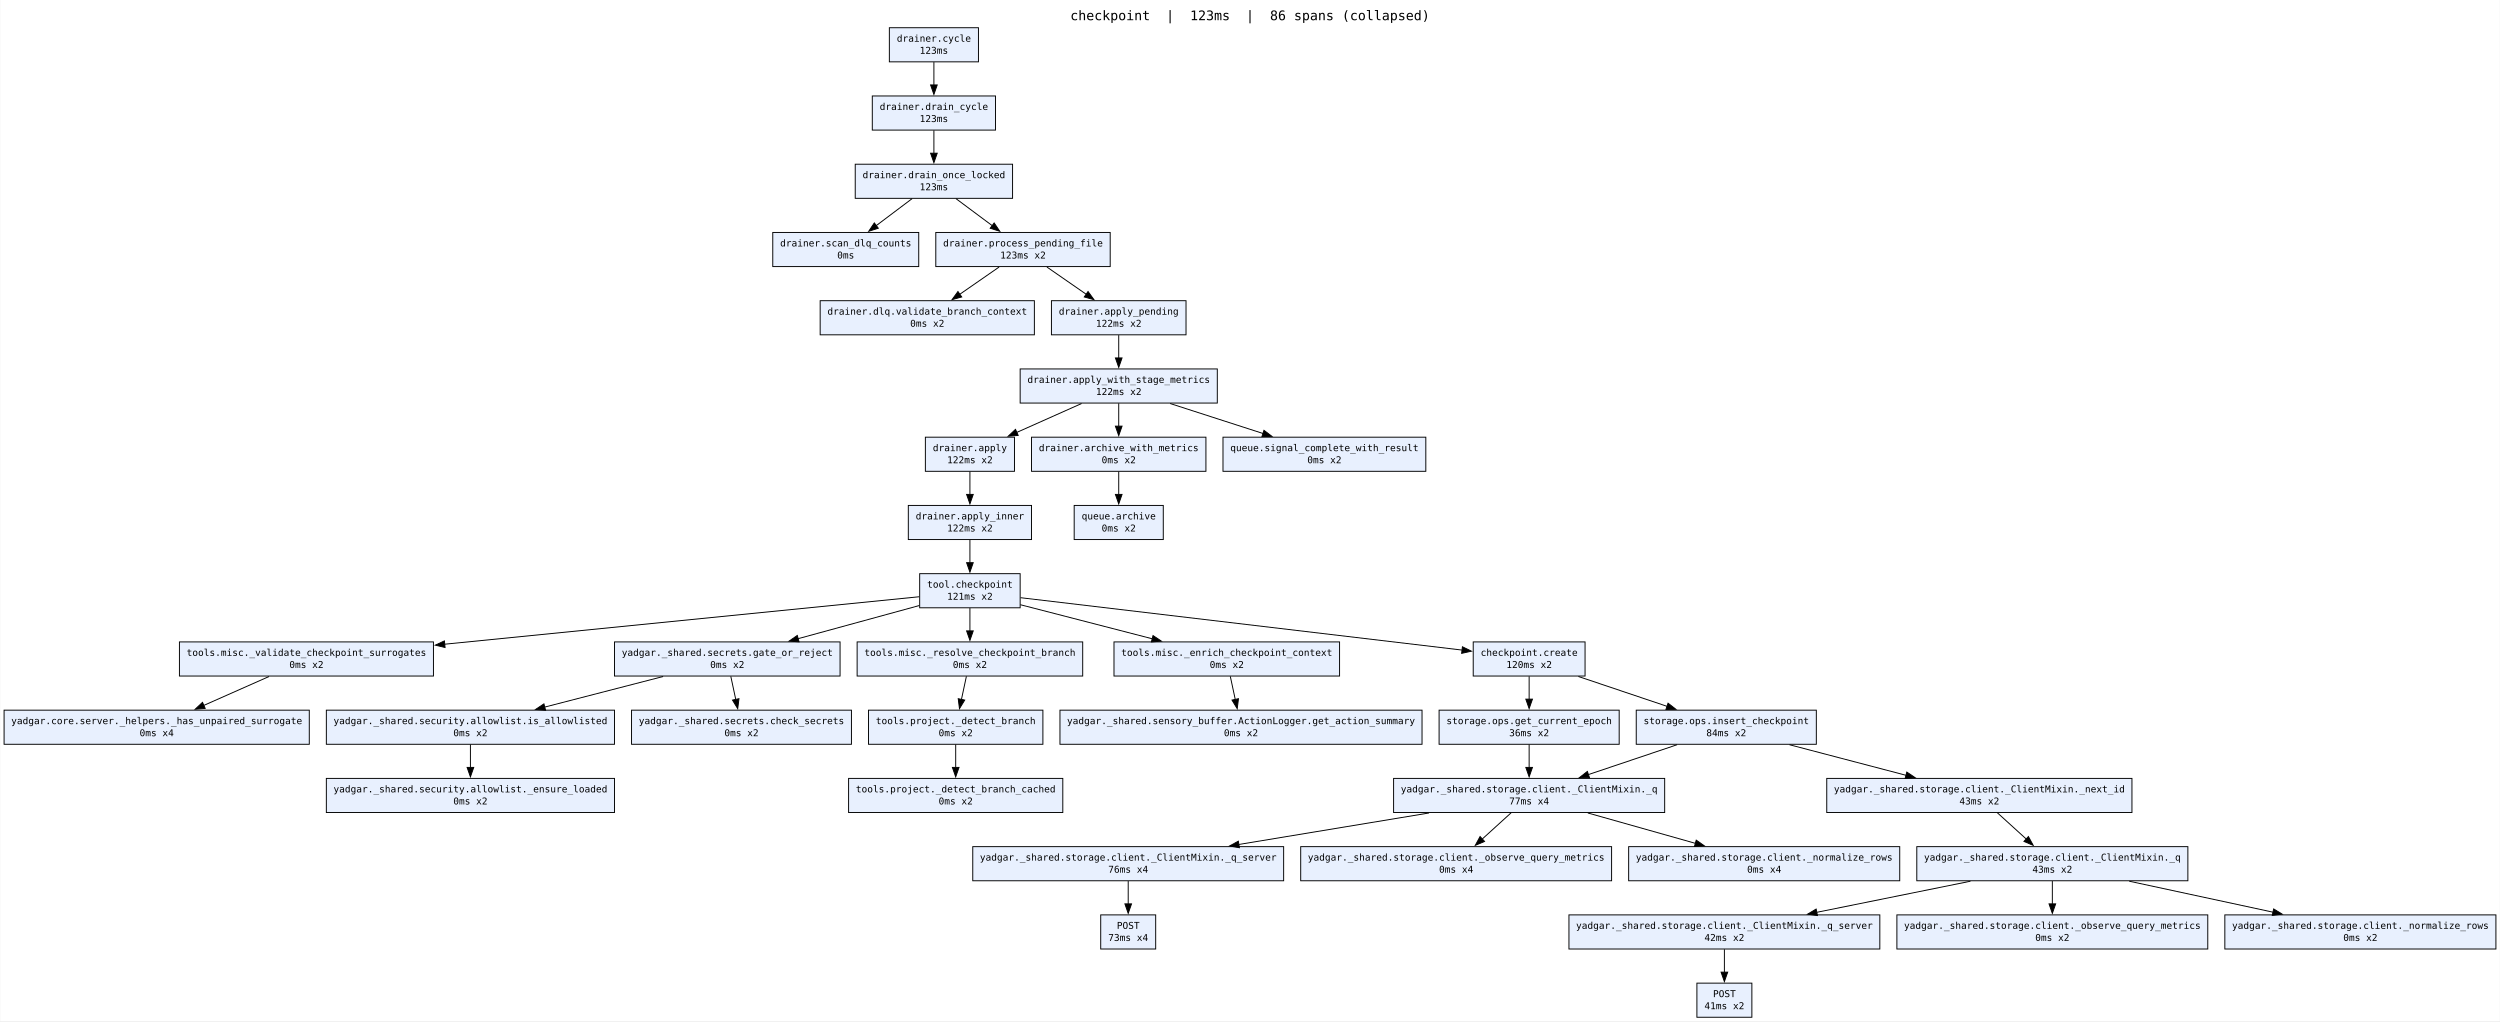
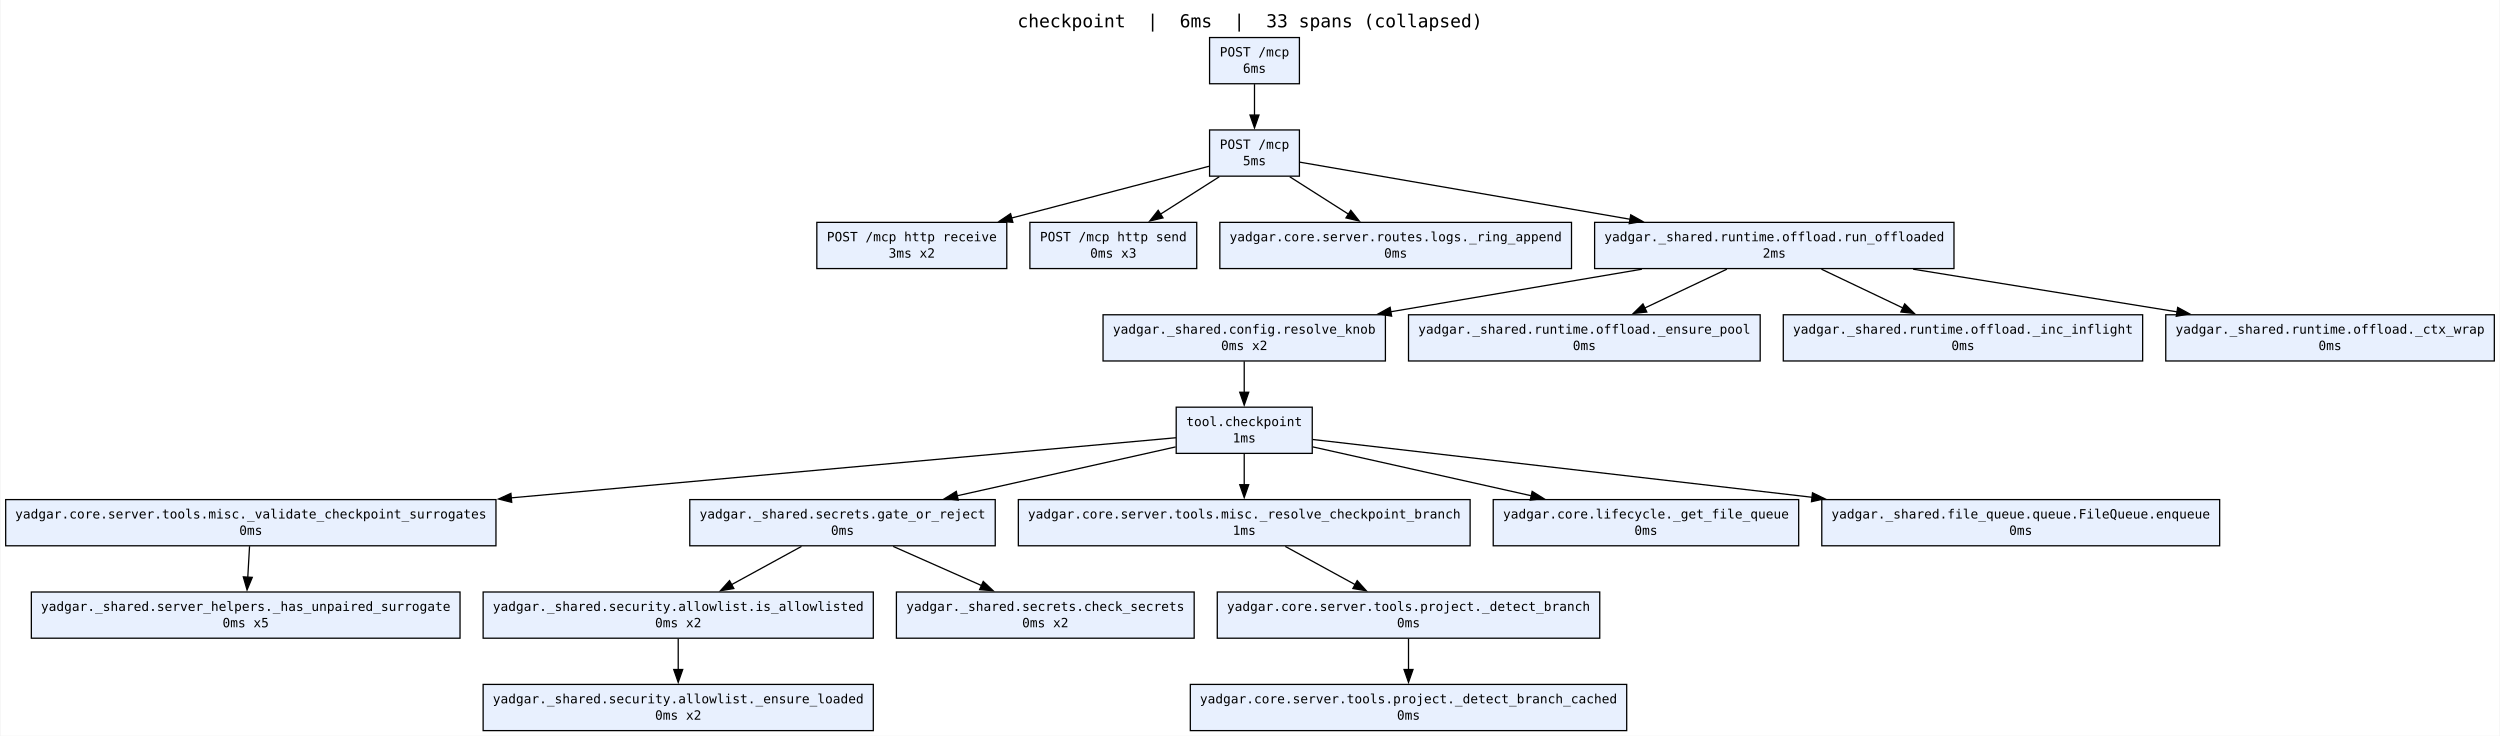
- <svg xmlns="http://www.w3.org/2000/svg" width="2637pt" height="1077pt" viewBox="0.00 0.00 2637.00 1077.25">
-   <g id="graph0" class="graph" transform="scale(1 1) rotate(0) translate(4 1073.25)">
-     <polygon fill="white" stroke="none" points="-4,4 -4,-1073.25 2633,-1073.25 2633,4 -4,4" />
-     <text text-anchor="middle" x="1314.5" y="-1051.95" font-family="monospace" font-size="14.00">checkpoint  |  123ms  |  86 spans (collapsed)</text>
+ <svg xmlns="http://www.w3.org/2000/svg" width="1947pt" height="573pt" viewBox="0.00 0.00 1947.00 573.25">
+   <g id="graph0" class="graph" transform="scale(1 1) rotate(0) translate(4 569.25)">
+     <polygon fill="white" stroke="none" points="-4,4 -4,-569.25 1943,-569.25 1943,4 -4,4" />
+     <text text-anchor="middle" x="969.5" y="-547.95" font-family="monospace" font-size="14.00">checkpoint  |  6ms  |  33 spans (collapsed)</text>
    <g id="node1" class="node">
-       <polygon fill="#e8f0fe" stroke="black" points="1028,-1044 934,-1044 934,-1008 1028,-1008 1028,-1044" />
-       <text text-anchor="middle" x="981" y="-1029.25" font-family="monospace" font-size="10.00">drainer.cycle</text>
-       <text text-anchor="middle" x="981" y="-1016.5" font-family="monospace" font-size="10.00">123ms</text>
+       <polygon fill="#e8f0fe" stroke="black" points="1008,-540 938,-540 938,-504 1008,-504 1008,-540" />
+       <text text-anchor="middle" x="973" y="-525.25" font-family="monospace" font-size="10.00">POST /mcp</text>
+       <text text-anchor="middle" x="973" y="-512.5" font-family="monospace" font-size="10.00">6ms</text>
    </g>
    <g id="node2" class="node">
-       <polygon fill="#e8f0fe" stroke="black" points="1046,-972 916,-972 916,-936 1046,-936 1046,-972" />
-       <text text-anchor="middle" x="981" y="-957.25" font-family="monospace" font-size="10.00">drainer.drain_cycle</text>
-       <text text-anchor="middle" x="981" y="-944.5" font-family="monospace" font-size="10.00">123ms</text>
+       <polygon fill="#e8f0fe" stroke="black" points="1008,-468 938,-468 938,-432 1008,-432 1008,-468" />
+       <text text-anchor="middle" x="973" y="-453.25" font-family="monospace" font-size="10.00">POST /mcp</text>
+       <text text-anchor="middle" x="973" y="-440.5" font-family="monospace" font-size="10.00">5ms</text>
+     </g>
+     <g id="edge15" class="edge">
+       <path fill="none" stroke="black" d="M973,-503.7C973,-496.41 973,-487.73 973,-479.54" />
+       <polygon fill="black" stroke="black" points="976.5,-479.62 973,-469.62 969.5,-479.62 976.5,-479.62" />
+     </g>
+     <g id="node3" class="node">
+       <polygon fill="#e8f0fe" stroke="black" points="780,-396 632,-396 632,-360 780,-360 780,-396" />
+       <text text-anchor="middle" x="706" y="-381.25" font-family="monospace" font-size="10.00">POST /mcp http receive</text>
+       <text text-anchor="middle" x="706" y="-368.5" font-family="monospace" font-size="10.00">3ms x2</text>
+     </g>
+     <g id="edge2" class="edge">
+       <path fill="none" stroke="black" d="M937.54,-439.7C898.49,-429.47 834.49,-412.69 783.67,-399.36" />
+       <polygon fill="black" stroke="black" points="784.73,-396.02 774.17,-396.87 782.95,-402.79 784.73,-396.02" />
+     </g>
+     <g id="node4" class="node">
+       <polygon fill="#e8f0fe" stroke="black" points="928,-396 798,-396 798,-360 928,-360 928,-396" />
+       <text text-anchor="middle" x="863" y="-381.25" font-family="monospace" font-size="10.00">POST /mcp http send</text>
+       <text text-anchor="middle" x="863" y="-368.5" font-family="monospace" font-size="10.00">0ms x3</text>
+     </g>
+     <g id="edge11" class="edge">
+       <path fill="none" stroke="black" d="M945.53,-431.52C931.64,-422.68 914.6,-411.84 899.62,-402.3" />
+       <polygon fill="black" stroke="black" points="901.72,-399.49 891.4,-397.07 897.96,-405.39 901.72,-399.49" />
+     </g>
+     <g id="node5" class="node">
+       <polygon fill="#e8f0fe" stroke="black" points="1220,-396 946,-396 946,-360 1220,-360 1220,-396" />
+       <text text-anchor="middle" x="1083" y="-381.25" font-family="monospace" font-size="10.00">yadgar.core.server.routes.logs._ring_append</text>
+       <text text-anchor="middle" x="1083" y="-368.5" font-family="monospace" font-size="10.00">0ms</text>
+     </g>
+     <g id="edge6" class="edge">
+       <path fill="none" stroke="black" d="M1000.47,-431.52C1014.36,-422.68 1031.4,-411.84 1046.38,-402.3" />
+       <polygon fill="black" stroke="black" points="1048.04,-405.39 1054.6,-397.07 1044.28,-399.49 1048.04,-405.39" />
+     </g>
+     <g id="node6" class="node">
+       <polygon fill="#e8f0fe" stroke="black" points="1518,-396 1238,-396 1238,-360 1518,-360 1518,-396" />
+       <text text-anchor="middle" x="1378" y="-381.25" font-family="monospace" font-size="10.00">yadgar._shared.runtime.offload.run_offloaded</text>
+       <text text-anchor="middle" x="1378" y="-368.5" font-family="monospace" font-size="10.00">2ms</text>
+     </g>
+     <g id="edge5" class="edge">
+       <path fill="none" stroke="black" d="M1008.23,-442.91C1065.02,-433.1 1179.16,-413.37 1265.69,-398.41" />
+       <polygon fill="black" stroke="black" points="1266.15,-401.88 1275.41,-396.73 1264.96,-394.99 1266.15,-401.88" />
+     </g>
+     <g id="node7" class="node">
+       <polygon fill="#e8f0fe" stroke="black" points="1075,-324 855,-324 855,-288 1075,-288 1075,-324" />
+       <text text-anchor="middle" x="965" y="-309.25" font-family="monospace" font-size="10.00">yadgar._shared.config.resolve_knob</text>
+       <text text-anchor="middle" x="965" y="-296.5" font-family="monospace" font-size="10.00">0ms x2</text>
+     </g>
+     <g id="edge21" class="edge">
+       <path fill="none" stroke="black" d="M1274.85,-359.52C1215.36,-349.43 1140.45,-336.74 1079.18,-326.35" />
+       <polygon fill="black" stroke="black" points="1079.85,-322.92 1069.4,-324.7 1078.68,-329.82 1079.85,-322.92" />
+     </g>
+     <g id="node8" class="node">
+       <polygon fill="#e8f0fe" stroke="black" points="1367,-324 1093,-324 1093,-288 1367,-288 1367,-324" />
+       <text text-anchor="middle" x="1230" y="-309.25" font-family="monospace" font-size="10.00">yadgar._shared.runtime.offload._ensure_pool</text>
+       <text text-anchor="middle" x="1230" y="-296.5" font-family="monospace" font-size="10.00">0ms</text>
    </g>
    <g id="edge18" class="edge">
-       <path fill="none" stroke="black" d="M981,-1007.7C981,-1000.41 981,-991.73 981,-983.54" />
-       <polygon fill="black" stroke="black" points="984.5,-983.62 981,-973.62 977.5,-983.62 984.5,-983.62" />
-     </g>
-     <g id="node3" class="node">
-       <polygon fill="#e8f0fe" stroke="black" points="1064,-900 898,-900 898,-864 1064,-864 1064,-900" />
-       <text text-anchor="middle" x="981" y="-885.25" font-family="monospace" font-size="10.00">drainer.drain_once_locked</text>
-       <text text-anchor="middle" x="981" y="-872.5" font-family="monospace" font-size="10.00">123ms</text>
+       <path fill="none" stroke="black" d="M1341.04,-359.52C1321.63,-350.34 1297.64,-338.99 1276.93,-329.2" />
+       <polygon fill="black" stroke="black" points="1278.65,-326.14 1268.12,-325.03 1275.66,-332.47 1278.65,-326.14" />
+     </g>
+     <g id="node9" class="node">
+       <polygon fill="#e8f0fe" stroke="black" points="1665,-324 1385,-324 1385,-288 1665,-288 1665,-324" />
+       <text text-anchor="middle" x="1525" y="-309.25" font-family="monospace" font-size="10.00">yadgar._shared.runtime.offload._inc_inflight</text>
+       <text text-anchor="middle" x="1525" y="-296.5" font-family="monospace" font-size="10.00">0ms</text>
+     </g>
+     <g id="edge10" class="edge">
+       <path fill="none" stroke="black" d="M1414.72,-359.52C1433.91,-350.38 1457.6,-339.09 1478.11,-329.33" />
+       <polygon fill="black" stroke="black" points="1479.61,-332.49 1487.13,-325.03 1476.6,-326.17 1479.61,-332.49" />
+     </g>
+     <g id="node10" class="node">
+       <polygon fill="#e8f0fe" stroke="black" points="1939,-324 1683,-324 1683,-288 1939,-288 1939,-324" />
+       <text text-anchor="middle" x="1811" y="-309.25" font-family="monospace" font-size="10.00">yadgar._shared.runtime.offload._ctx_wrap</text>
+       <text text-anchor="middle" x="1811" y="-296.5" font-family="monospace" font-size="10.00">0ms</text>
+     </g>
+     <g id="edge12" class="edge">
+       <path fill="none" stroke="black" d="M1486.15,-359.52C1548.78,-349.39 1627.71,-336.63 1692.09,-326.22" />
+       <polygon fill="black" stroke="black" points="1692.3,-329.74 1701.61,-324.68 1691.18,-322.82 1692.3,-329.74" />
+     </g>
+     <g id="node11" class="node">
+       <polygon fill="#e8f0fe" stroke="black" points="1018,-252 912,-252 912,-216 1018,-216 1018,-252" />
+       <text text-anchor="middle" x="965" y="-237.25" font-family="monospace" font-size="10.00">tool.checkpoint</text>
+       <text text-anchor="middle" x="965" y="-224.5" font-family="monospace" font-size="10.00">1ms</text>
+     </g>
+     <g id="edge4" class="edge">
+       <path fill="none" stroke="black" d="M965,-287.7C965,-280.41 965,-271.73 965,-263.54" />
+       <polygon fill="black" stroke="black" points="968.5,-263.62 965,-253.62 961.5,-263.62 968.5,-263.62" />
+     </g>
+     <g id="node12" class="node">
+       <polygon fill="#e8f0fe" stroke="black" points="382,-180 0,-180 0,-144 382,-144 382,-180" />
+       <text text-anchor="middle" x="191" y="-165.25" font-family="monospace" font-size="10.00">yadgar.core.server.tools.misc._validate_checkpoint_surrogates</text>
+       <text text-anchor="middle" x="191" y="-152.5" font-family="monospace" font-size="10.00">0ms</text>
+     </g>
+     <g id="edge14" class="edge">
+       <path fill="none" stroke="black" d="M911.8,-228.19C806.78,-218.69 567.91,-197.09 393.85,-181.35" />
+       <polygon fill="black" stroke="black" points="394.27,-177.87 383.99,-180.45 393.63,-184.84 394.27,-177.87" />
+     </g>
+     <g id="node13" class="node">
+       <polygon fill="#e8f0fe" stroke="black" points="771,-180 533,-180 533,-144 771,-144 771,-180" />
+       <text text-anchor="middle" x="652" y="-165.25" font-family="monospace" font-size="10.00">yadgar._shared.secrets.gate_or_reject</text>
+       <text text-anchor="middle" x="652" y="-152.5" font-family="monospace" font-size="10.00">0ms</text>
+     </g>
+     <g id="edge19" class="edge">
+       <path fill="none" stroke="black" d="M911.55,-221.05C864.91,-210.62 796.3,-195.27 741.33,-182.98" />
+       <polygon fill="black" stroke="black" points="742.18,-179.58 731.65,-180.81 740.65,-186.41 742.18,-179.58" />
+     </g>
+     <g id="node14" class="node">
+       <polygon fill="#e8f0fe" stroke="black" points="1141,-180 789,-180 789,-144 1141,-144 1141,-180" />
+       <text text-anchor="middle" x="965" y="-165.25" font-family="monospace" font-size="10.00">yadgar.core.server.tools.misc._resolve_checkpoint_branch</text>
+       <text text-anchor="middle" x="965" y="-152.5" font-family="monospace" font-size="10.00">1ms</text>
    </g>
    <g id="edge9" class="edge">
-       <path fill="none" stroke="black" d="M981,-935.7C981,-928.41 981,-919.73 981,-911.54" />
-       <polygon fill="black" stroke="black" points="984.5,-911.62 981,-901.62 977.5,-911.62 984.5,-911.62" />
-     </g>
-     <g id="node4" class="node">
-       <polygon fill="#e8f0fe" stroke="black" points="965,-828 811,-828 811,-792 965,-792 965,-828" />
-       <text text-anchor="middle" x="888" y="-813.25" font-family="monospace" font-size="10.00">drainer.scan_dlq_counts</text>
-       <text text-anchor="middle" x="888" y="-800.5" font-family="monospace" font-size="10.00">0ms</text>
-     </g>
-     <g id="edge28" class="edge">
-       <path fill="none" stroke="black" d="M958.01,-863.7C946.61,-855.11 932.65,-844.61 920.2,-835.24" />
-       <polygon fill="black" stroke="black" points="922.35,-832.47 912.26,-829.26 918.14,-838.07 922.35,-832.47" />
-     </g>
-     <g id="node5" class="node">
-       <polygon fill="#e8f0fe" stroke="black" points="1167,-828 983,-828 983,-792 1167,-792 1167,-828" />
-       <text text-anchor="middle" x="1075" y="-813.25" font-family="monospace" font-size="10.00">drainer.process_pending_file</text>
-       <text text-anchor="middle" x="1075" y="-800.5" font-family="monospace" font-size="10.00">123ms x2</text>
+       <path fill="none" stroke="black" d="M965,-215.7C965,-208.41 965,-199.73 965,-191.54" />
+       <polygon fill="black" stroke="black" points="968.5,-191.62 965,-181.62 961.5,-191.62 968.5,-191.62" />
+     </g>
+     <g id="node15" class="node">
+       <polygon fill="#e8f0fe" stroke="black" points="1397,-180 1159,-180 1159,-144 1397,-144 1397,-180" />
+       <text text-anchor="middle" x="1278" y="-165.25" font-family="monospace" font-size="10.00">yadgar.core.lifecycle._get_file_queue</text>
+       <text text-anchor="middle" x="1278" y="-152.5" font-family="monospace" font-size="10.00">0ms</text>
+     </g>
+     <g id="edge20" class="edge">
+       <path fill="none" stroke="black" d="M1018.45,-221.05C1065.09,-210.62 1133.7,-195.27 1188.67,-182.98" />
+       <polygon fill="black" stroke="black" points="1189.35,-186.41 1198.35,-180.81 1187.82,-179.58 1189.35,-186.41" />
+     </g>
+     <g id="node16" class="node">
+       <polygon fill="#e8f0fe" stroke="black" points="1725,-180 1415,-180 1415,-144 1725,-144 1725,-180" />
+       <text text-anchor="middle" x="1570" y="-165.25" font-family="monospace" font-size="10.00">yadgar._shared.file_queue.queue.FileQueue.enqueue</text>
+       <text text-anchor="middle" x="1570" y="-152.5" font-family="monospace" font-size="10.00">0ms</text>
+     </g>
+     <g id="edge3" class="edge">
+       <path fill="none" stroke="black" d="M1018.42,-226.82C1104.71,-216.84 1278.13,-196.77 1407.6,-181.79" />
+       <polygon fill="black" stroke="black" points="1407.77,-185.29 1417.3,-180.67 1406.97,-178.34 1407.77,-185.29" />
+     </g>
+     <g id="node17" class="node">
+       <polygon fill="#e8f0fe" stroke="black" points="354,-108 20,-108 20,-72 354,-72 354,-108" />
+       <text text-anchor="middle" x="187" y="-93.25" font-family="monospace" font-size="10.00">yadgar._shared.server_helpers._has_unpaired_surrogate</text>
+       <text text-anchor="middle" x="187" y="-80.5" font-family="monospace" font-size="10.00">0ms x5</text>
    </g>
    <g id="edge17" class="edge">
-       <path fill="none" stroke="black" d="M1004.24,-863.7C1015.87,-855.03 1030.15,-844.4 1042.82,-834.96" />
-       <polygon fill="black" stroke="black" points="1044.56,-838.03 1050.49,-829.25 1040.38,-832.42 1044.56,-838.03" />
-     </g>
-     <g id="node6" class="node">
-       <polygon fill="#e8f0fe" stroke="black" points="1087,-756 861,-756 861,-720 1087,-720 1087,-756" />
-       <text text-anchor="middle" x="974" y="-741.25" font-family="monospace" font-size="10.00">drainer.dlq.validate_branch_context</text>
-       <text text-anchor="middle" x="974" y="-728.5" font-family="monospace" font-size="10.00">0ms x2</text>
-     </g>
-     <g id="edge2" class="edge">
-       <path fill="none" stroke="black" d="M1049.77,-791.52C1037.15,-782.76 1021.68,-772.04 1008.02,-762.58" />
-       <polygon fill="black" stroke="black" points="1010.36,-759.94 1000.15,-757.12 1006.37,-765.7 1010.36,-759.94" />
-     </g>
-     <g id="node7" class="node">
-       <polygon fill="#e8f0fe" stroke="black" points="1247,-756 1105,-756 1105,-720 1247,-720 1247,-756" />
-       <text text-anchor="middle" x="1176" y="-741.25" font-family="monospace" font-size="10.00">drainer.apply_pending</text>
-       <text text-anchor="middle" x="1176" y="-728.5" font-family="monospace" font-size="10.00">122ms x2</text>
+       <path fill="none" stroke="black" d="M190.01,-143.7C189.59,-136.41 189.1,-127.73 188.63,-119.54" />
+       <polygon fill="black" stroke="black" points="192.13,-119.4 188.06,-109.62 185.14,-119.8 192.13,-119.4" />
+     </g>
+     <g id="node18" class="node">
+       <polygon fill="#e8f0fe" stroke="black" points="676,-108 372,-108 372,-72 676,-72 676,-108" />
+       <text text-anchor="middle" x="524" y="-93.25" font-family="monospace" font-size="10.00">yadgar._shared.security.allowlist.is_allowlisted</text>
+       <text text-anchor="middle" x="524" y="-80.5" font-family="monospace" font-size="10.00">0ms x2</text>
+     </g>
+     <g id="edge7" class="edge">
+       <path fill="none" stroke="black" d="M620.03,-143.52C603.57,-134.51 583.29,-123.42 565.62,-113.76" />
+       <polygon fill="black" stroke="black" points="567.34,-110.71 556.89,-108.99 563.98,-116.86 567.34,-110.71" />
+     </g>
+     <g id="node19" class="node">
+       <polygon fill="#e8f0fe" stroke="black" points="926,-108 694,-108 694,-72 926,-72 926,-108" />
+       <text text-anchor="middle" x="810" y="-93.25" font-family="monospace" font-size="10.00">yadgar._shared.secrets.check_secrets</text>
+       <text text-anchor="middle" x="810" y="-80.5" font-family="monospace" font-size="10.00">0ms x2</text>
+     </g>
+     <g id="edge13" class="edge">
+       <path fill="none" stroke="black" d="M691.46,-143.52C712.37,-134.25 738.26,-122.78 760.51,-112.93" />
+       <polygon fill="black" stroke="black" points="761.66,-116.25 769.38,-108.99 758.82,-109.85 761.66,-116.25" />
+     </g>
+     <g id="node20" class="node">
+       <polygon fill="#e8f0fe" stroke="black" points="1242,-108 944,-108 944,-72 1242,-72 1242,-108" />
+       <text text-anchor="middle" x="1093" y="-93.25" font-family="monospace" font-size="10.00">yadgar.core.server.tools.project._detect_branch</text>
+       <text text-anchor="middle" x="1093" y="-80.5" font-family="monospace" font-size="10.00">0ms</text>
+     </g>
+     <g id="edge16" class="edge">
+       <path fill="none" stroke="black" d="M996.97,-143.52C1013.43,-134.51 1033.71,-123.42 1051.38,-113.76" />
+       <polygon fill="black" stroke="black" points="1053.02,-116.86 1060.11,-108.99 1049.66,-110.71 1053.02,-116.86" />
+     </g>
+     <g id="node21" class="node">
+       <polygon fill="#e8f0fe" stroke="black" points="676,-36 372,-36 372,0 676,0 676,-36" />
+       <text text-anchor="middle" x="524" y="-21.25" font-family="monospace" font-size="10.00">yadgar._shared.security.allowlist._ensure_loaded</text>
+       <text text-anchor="middle" x="524" y="-8.5" font-family="monospace" font-size="10.00">0ms x2</text>
+     </g>
+     <g id="edge8" class="edge">
+       <path fill="none" stroke="black" d="M524,-71.7C524,-64.41 524,-55.73 524,-47.54" />
+       <polygon fill="black" stroke="black" points="527.5,-47.62 524,-37.62 520.5,-47.62 527.5,-47.62" />
+     </g>
+     <g id="node22" class="node">
+       <polygon fill="#e8f0fe" stroke="black" points="1263,-36 923,-36 923,0 1263,0 1263,-36" />
+       <text text-anchor="middle" x="1093" y="-21.25" font-family="monospace" font-size="10.00">yadgar.core.server.tools.project._detect_branch_cached</text>
+       <text text-anchor="middle" x="1093" y="-8.5" font-family="monospace" font-size="10.00">0ms</text>
    </g>
    <g id="edge1" class="edge">
-       <path fill="none" stroke="black" d="M1100.23,-791.52C1112.85,-782.76 1128.32,-772.04 1141.98,-762.58" />
-       <polygon fill="black" stroke="black" points="1143.63,-765.7 1149.85,-757.12 1139.64,-759.94 1143.63,-765.7" />
-     </g>
-     <g id="node8" class="node">
-       <polygon fill="#e8f0fe" stroke="black" points="1280,-684 1072,-684 1072,-648 1280,-648 1280,-684" />
-       <text text-anchor="middle" x="1176" y="-669.25" font-family="monospace" font-size="10.00">drainer.apply_with_stage_metrics</text>
-       <text text-anchor="middle" x="1176" y="-656.5" font-family="monospace" font-size="10.00">122ms x2</text>
-     </g>
-     <g id="edge14" class="edge">
-       <path fill="none" stroke="black" d="M1176,-719.7C1176,-712.41 1176,-703.73 1176,-695.54" />
-       <polygon fill="black" stroke="black" points="1179.5,-695.62 1176,-685.62 1172.5,-695.62 1179.5,-695.62" />
-     </g>
-     <g id="node9" class="node">
-       <polygon fill="#e8f0fe" stroke="black" points="1066,-612 972,-612 972,-576 1066,-576 1066,-612" />
-       <text text-anchor="middle" x="1019" y="-597.25" font-family="monospace" font-size="10.00">drainer.apply</text>
-       <text text-anchor="middle" x="1019" y="-584.5" font-family="monospace" font-size="10.00">122ms x2</text>
-     </g>
-     <g id="edge15" class="edge">
-       <path fill="none" stroke="black" d="M1136.79,-647.52C1116.1,-638.29 1090.52,-626.89 1068.48,-617.06" />
-       <polygon fill="black" stroke="black" points="1069.93,-613.87 1059.37,-613 1067.08,-620.27 1069.93,-613.87" />
-     </g>
-     <g id="node10" class="node">
-       <polygon fill="#e8f0fe" stroke="black" points="1268,-612 1084,-612 1084,-576 1268,-576 1268,-612" />
-       <text text-anchor="middle" x="1176" y="-597.25" font-family="monospace" font-size="10.00">drainer.archive_with_metrics</text>
-       <text text-anchor="middle" x="1176" y="-584.5" font-family="monospace" font-size="10.00">0ms x2</text>
-     </g>
-     <g id="edge35" class="edge">
-       <path fill="none" stroke="black" d="M1176,-647.7C1176,-640.41 1176,-631.73 1176,-623.54" />
-       <polygon fill="black" stroke="black" points="1179.5,-623.62 1176,-613.62 1172.5,-623.62 1179.5,-623.62" />
-     </g>
-     <g id="node11" class="node">
-       <polygon fill="#e8f0fe" stroke="black" points="1500,-612 1286,-612 1286,-576 1500,-576 1500,-612" />
-       <text text-anchor="middle" x="1393" y="-597.25" font-family="monospace" font-size="10.00">queue.signal_complete_with_result</text>
-       <text text-anchor="middle" x="1393" y="-584.5" font-family="monospace" font-size="10.00">0ms x2</text>
-     </g>
-     <g id="edge38" class="edge">
-       <path fill="none" stroke="black" d="M1230.2,-647.52C1259.96,-637.92 1297.06,-625.95 1328.32,-615.86" />
-       <polygon fill="black" stroke="black" points="1329.23,-619.25 1337.68,-612.85 1327.08,-612.59 1329.23,-619.25" />
-     </g>
-     <g id="node12" class="node">
-       <polygon fill="#e8f0fe" stroke="black" points="1084,-540 954,-540 954,-504 1084,-504 1084,-540" />
-       <text text-anchor="middle" x="1019" y="-525.25" font-family="monospace" font-size="10.00">drainer.apply_inner</text>
-       <text text-anchor="middle" x="1019" y="-512.5" font-family="monospace" font-size="10.00">122ms x2</text>
-     </g>
-     <g id="edge10" class="edge">
-       <path fill="none" stroke="black" d="M1019,-575.7C1019,-568.41 1019,-559.73 1019,-551.54" />
-       <polygon fill="black" stroke="black" points="1022.5,-551.62 1019,-541.62 1015.5,-551.62 1022.5,-551.62" />
-     </g>
-     <g id="node13" class="node">
-       <polygon fill="#e8f0fe" stroke="black" points="1223,-540 1129,-540 1129,-504 1223,-504 1223,-540" />
-       <text text-anchor="middle" x="1176" y="-525.25" font-family="monospace" font-size="10.00">queue.archive</text>
-       <text text-anchor="middle" x="1176" y="-512.5" font-family="monospace" font-size="10.00">0ms x2</text>
-     </g>
-     <g id="edge26" class="edge">
-       <path fill="none" stroke="black" d="M1176,-575.7C1176,-568.41 1176,-559.73 1176,-551.54" />
-       <polygon fill="black" stroke="black" points="1179.5,-551.62 1176,-541.62 1172.5,-551.62 1179.5,-551.62" />
-     </g>
-     <g id="node14" class="node">
-       <polygon fill="#e8f0fe" stroke="black" points="1072,-468 966,-468 966,-432 1072,-432 1072,-468" />
-       <text text-anchor="middle" x="1019" y="-453.25" font-family="monospace" font-size="10.00">tool.checkpoint</text>
-       <text text-anchor="middle" x="1019" y="-440.5" font-family="monospace" font-size="10.00">121ms x2</text>
-     </g>
-     <g id="edge20" class="edge">
-       <path fill="none" stroke="black" d="M1019,-503.7C1019,-496.41 1019,-487.73 1019,-479.54" />
-       <polygon fill="black" stroke="black" points="1022.5,-479.62 1019,-469.62 1015.5,-479.62 1022.5,-479.62" />
-     </g>
-     <g id="node15" class="node">
-       <polygon fill="#e8f0fe" stroke="black" points="453,-396 185,-396 185,-360 453,-360 453,-396" />
-       <text text-anchor="middle" x="319" y="-381.25" font-family="monospace" font-size="10.00">tools.misc._validate_checkpoint_surrogates</text>
-       <text text-anchor="middle" x="319" y="-368.5" font-family="monospace" font-size="10.00">0ms x2</text>
-     </g>
-     <g id="edge3" class="edge">
-       <path fill="none" stroke="black" d="M965.52,-443.65C859.72,-433.07 620.44,-409.14 464.53,-393.55" />
-       <polygon fill="black" stroke="black" points="465.25,-390.11 454.96,-392.6 464.56,-397.07 465.25,-390.11" />
-     </g>
-     <g id="node16" class="node">
-       <polygon fill="#e8f0fe" stroke="black" points="882,-396 644,-396 644,-360 882,-360 882,-396" />
-       <text text-anchor="middle" x="763" y="-381.25" font-family="monospace" font-size="10.00">yadgar._shared.secrets.gate_or_reject</text>
-       <text text-anchor="middle" x="763" y="-368.5" font-family="monospace" font-size="10.00">0ms x2</text>
-     </g>
-     <g id="edge36" class="edge">
-       <path fill="none" stroke="black" d="M965.65,-434.41C928.6,-424.28 878.73,-410.64 837.73,-399.43" />
-       <polygon fill="black" stroke="black" points="838.72,-396.08 828.15,-396.82 836.88,-402.83 838.72,-396.08" />
-     </g>
-     <g id="node17" class="node">
-       <polygon fill="#e8f0fe" stroke="black" points="1138,-396 900,-396 900,-360 1138,-360 1138,-396" />
-       <text text-anchor="middle" x="1019" y="-381.25" font-family="monospace" font-size="10.00">tools.misc._resolve_checkpoint_branch</text>
-       <text text-anchor="middle" x="1019" y="-368.5" font-family="monospace" font-size="10.00">0ms x2</text>
-     </g>
-     <g id="edge24" class="edge">
-       <path fill="none" stroke="black" d="M1019,-431.7C1019,-424.41 1019,-415.73 1019,-407.54" />
-       <polygon fill="black" stroke="black" points="1022.5,-407.62 1019,-397.62 1015.5,-407.62 1022.5,-407.62" />
-     </g>
-     <g id="node18" class="node">
-       <polygon fill="#e8f0fe" stroke="black" points="1409,-396 1171,-396 1171,-360 1409,-360 1409,-396" />
-       <text text-anchor="middle" x="1290" y="-381.25" font-family="monospace" font-size="10.00">tools.misc._enrich_checkpoint_context</text>
-       <text text-anchor="middle" x="1290" y="-368.5" font-family="monospace" font-size="10.00">0ms x2</text>
-     </g>
-     <g id="edge33" class="edge">
-       <path fill="none" stroke="black" d="M1072.22,-435.25C1111.86,-425.01 1166.64,-410.87 1211.33,-399.32" />
-       <polygon fill="black" stroke="black" points="1212.19,-402.71 1221,-396.82 1210.44,-395.94 1212.19,-402.71" />
-     </g>
-     <g id="node19" class="node">
-       <polygon fill="#e8f0fe" stroke="black" points="1668,-396 1550,-396 1550,-360 1668,-360 1668,-396" />
-       <text text-anchor="middle" x="1609" y="-381.25" font-family="monospace" font-size="10.00">checkpoint.create</text>
-       <text text-anchor="middle" x="1609" y="-368.5" font-family="monospace" font-size="10.00">120ms x2</text>
-     </g>
-     <g id="edge29" class="edge">
-       <path fill="none" stroke="black" d="M1072.4,-442.66C1179.16,-430 1418.91,-401.55 1538.45,-387.37" />
-       <polygon fill="black" stroke="black" points="1538.61,-390.88 1548.13,-386.22 1537.79,-383.92 1538.61,-390.88" />
-     </g>
-     <g id="node20" class="node">
-       <polygon fill="#e8f0fe" stroke="black" points="322,-324 0,-324 0,-288 322,-288 322,-324" />
-       <text text-anchor="middle" x="161" y="-309.25" font-family="monospace" font-size="10.00">yadgar.core.server._helpers._has_unpaired_surrogate</text>
-       <text text-anchor="middle" x="161" y="-296.5" font-family="monospace" font-size="10.00">0ms x4</text>
-     </g>
-     <g id="edge37" class="edge">
-       <path fill="none" stroke="black" d="M279.54,-359.52C258.63,-350.25 232.74,-338.78 210.49,-328.93" />
-       <polygon fill="black" stroke="black" points="212.18,-325.85 201.62,-324.99 209.34,-332.25 212.18,-325.85" />
-     </g>
-     <g id="node21" class="node">
-       <polygon fill="#e8f0fe" stroke="black" points="644,-324 340,-324 340,-288 644,-288 644,-324" />
-       <text text-anchor="middle" x="492" y="-309.25" font-family="monospace" font-size="10.00">yadgar._shared.security.allowlist.is_allowlisted</text>
-       <text text-anchor="middle" x="492" y="-296.5" font-family="monospace" font-size="10.00">0ms x2</text>
-     </g>
-     <g id="edge11" class="edge">
-       <path fill="none" stroke="black" d="M695.31,-359.52C657.34,-349.71 609.79,-337.43 570.23,-327.21" />
-       <polygon fill="black" stroke="black" points="571.32,-323.87 560.76,-324.76 569.56,-330.65 571.32,-323.87" />
-     </g>
-     <g id="node22" class="node">
-       <polygon fill="#e8f0fe" stroke="black" points="894,-324 662,-324 662,-288 894,-288 894,-324" />
-       <text text-anchor="middle" x="778" y="-309.25" font-family="monospace" font-size="10.00">yadgar._shared.secrets.check_secrets</text>
-       <text text-anchor="middle" x="778" y="-296.5" font-family="monospace" font-size="10.00">0ms x2</text>
-     </g>
-     <g id="edge13" class="edge">
-       <path fill="none" stroke="black" d="M766.71,-359.7C768.29,-352.32 770.17,-343.52 771.95,-335.25" />
-       <polygon fill="black" stroke="black" points="775.34,-336.1 774.02,-325.58 768.5,-334.63 775.34,-336.1" />
-     </g>
-     <g id="node23" class="node">
-       <polygon fill="#e8f0fe" stroke="black" points="1096,-324 912,-324 912,-288 1096,-288 1096,-324" />
-       <text text-anchor="middle" x="1004" y="-309.25" font-family="monospace" font-size="10.00">tools.project._detect_branch</text>
-       <text text-anchor="middle" x="1004" y="-296.5" font-family="monospace" font-size="10.00">0ms x2</text>
-     </g>
-     <g id="edge6" class="edge">
-       <path fill="none" stroke="black" d="M1015.29,-359.7C1013.71,-352.32 1011.83,-343.52 1010.05,-335.25" />
-       <polygon fill="black" stroke="black" points="1013.5,-334.63 1007.98,-325.58 1006.66,-336.1 1013.5,-334.63" />
-     </g>
-     <g id="node24" class="node">
-       <polygon fill="#e8f0fe" stroke="black" points="1496,-324 1114,-324 1114,-288 1496,-288 1496,-324" />
-       <text text-anchor="middle" x="1305" y="-309.25" font-family="monospace" font-size="10.00">yadgar._shared.sensory_buffer.ActionLogger.get_action_summary</text>
-       <text text-anchor="middle" x="1305" y="-296.5" font-family="monospace" font-size="10.00">0ms x2</text>
-     </g>
-     <g id="edge34" class="edge">
-       <path fill="none" stroke="black" d="M1293.71,-359.7C1295.29,-352.32 1297.17,-343.52 1298.95,-335.25" />
-       <polygon fill="black" stroke="black" points="1302.34,-336.1 1301.02,-325.58 1295.5,-334.63 1302.34,-336.1" />
-     </g>
-     <g id="node25" class="node">
-       <polygon fill="#e8f0fe" stroke="black" points="1704,-324 1514,-324 1514,-288 1704,-288 1704,-324" />
-       <text text-anchor="middle" x="1609" y="-309.25" font-family="monospace" font-size="10.00">storage.ops.get_current_epoch</text>
-       <text text-anchor="middle" x="1609" y="-296.5" font-family="monospace" font-size="10.00">36ms x2</text>
-     </g>
-     <g id="edge16" class="edge">
-       <path fill="none" stroke="black" d="M1609,-359.7C1609,-352.41 1609,-343.73 1609,-335.54" />
-       <polygon fill="black" stroke="black" points="1612.5,-335.62 1609,-325.62 1605.5,-335.62 1612.5,-335.62" />
-     </g>
-     <g id="node26" class="node">
-       <polygon fill="#e8f0fe" stroke="black" points="1912,-324 1722,-324 1722,-288 1912,-288 1912,-324" />
-       <text text-anchor="middle" x="1817" y="-309.25" font-family="monospace" font-size="10.00">storage.ops.insert_checkpoint</text>
-       <text text-anchor="middle" x="1817" y="-296.5" font-family="monospace" font-size="10.00">84ms x2</text>
-     </g>
-     <g id="edge21" class="edge">
-       <path fill="none" stroke="black" d="M1660.95,-359.52C1689.35,-349.96 1724.73,-338.05 1754.61,-328" />
-       <polygon fill="black" stroke="black" points="1755.56,-331.37 1763.92,-324.86 1753.32,-324.74 1755.56,-331.37" />
-     </g>
-     <g id="node27" class="node">
-       <polygon fill="#e8f0fe" stroke="black" points="644,-252 340,-252 340,-216 644,-216 644,-252" />
-       <text text-anchor="middle" x="492" y="-237.25" font-family="monospace" font-size="10.00">yadgar._shared.security.allowlist._ensure_loaded</text>
-       <text text-anchor="middle" x="492" y="-224.5" font-family="monospace" font-size="10.00">0ms x2</text>
-     </g>
-     <g id="edge25" class="edge">
-       <path fill="none" stroke="black" d="M492,-287.7C492,-280.41 492,-271.73 492,-263.54" />
-       <polygon fill="black" stroke="black" points="495.5,-263.62 492,-253.62 488.5,-263.62 495.5,-263.62" />
-     </g>
-     <g id="node28" class="node">
-       <polygon fill="#e8f0fe" stroke="black" points="1117,-252 891,-252 891,-216 1117,-216 1117,-252" />
-       <text text-anchor="middle" x="1004" y="-237.25" font-family="monospace" font-size="10.00">tools.project._detect_branch_cached</text>
-       <text text-anchor="middle" x="1004" y="-224.5" font-family="monospace" font-size="10.00">0ms x2</text>
-     </g>
-     <g id="edge4" class="edge">
-       <path fill="none" stroke="black" d="M1004,-287.7C1004,-280.41 1004,-271.73 1004,-263.54" />
-       <polygon fill="black" stroke="black" points="1007.5,-263.62 1004,-253.62 1000.5,-263.62 1007.5,-263.62" />
-     </g>
-     <g id="node29" class="node">
-       <polygon fill="#e8f0fe" stroke="black" points="1752,-252 1466,-252 1466,-216 1752,-216 1752,-252" />
-       <text text-anchor="middle" x="1609" y="-237.25" font-family="monospace" font-size="10.00">yadgar._shared.storage.client._ClientMixin._q</text>
-       <text text-anchor="middle" x="1609" y="-224.5" font-family="monospace" font-size="10.00">77ms x4</text>
-     </g>
-     <g id="edge22" class="edge">
-       <path fill="none" stroke="black" d="M1609,-287.7C1609,-280.41 1609,-271.73 1609,-263.54" />
-       <polygon fill="black" stroke="black" points="1612.5,-263.62 1609,-253.62 1605.5,-263.62 1612.5,-263.62" />
-     </g>
-     <g id="edge27" class="edge">
-       <path fill="none" stroke="black" d="M1765.05,-287.52C1736.65,-277.96 1701.27,-266.05 1671.39,-256" />
-       <polygon fill="black" stroke="black" points="1672.68,-252.74 1662.08,-252.86 1670.44,-259.37 1672.68,-252.74" />
-     </g>
-     <g id="node30" class="node">
-       <polygon fill="#e8f0fe" stroke="black" points="2245,-252 1923,-252 1923,-216 2245,-216 2245,-252" />
-       <text text-anchor="middle" x="2084" y="-237.25" font-family="monospace" font-size="10.00">yadgar._shared.storage.client._ClientMixin._next_id</text>
-       <text text-anchor="middle" x="2084" y="-224.5" font-family="monospace" font-size="10.00">43ms x2</text>
-     </g>
-     <g id="edge7" class="edge">
-       <path fill="none" stroke="black" d="M1883.69,-287.52C1921.02,-277.73 1967.75,-265.48 2006.68,-255.27" />
-       <polygon fill="black" stroke="black" points="2007.45,-258.69 2016.24,-252.77 2005.68,-251.92 2007.45,-258.69" />
-     </g>
-     <g id="node31" class="node">
-       <polygon fill="#e8f0fe" stroke="black" points="1350,-180 1022,-180 1022,-144 1350,-144 1350,-180" />
-       <text text-anchor="middle" x="1186" y="-165.25" font-family="monospace" font-size="10.00">yadgar._shared.storage.client._ClientMixin._q_server</text>
-       <text text-anchor="middle" x="1186" y="-152.5" font-family="monospace" font-size="10.00">76ms x4</text>
-     </g>
-     <g id="edge8" class="edge">
-       <path fill="none" stroke="black" d="M1503.35,-215.52C1442.29,-205.41 1365.37,-192.68 1302.56,-182.29" />
-       <polygon fill="black" stroke="black" points="1303.33,-178.87 1292.9,-180.69 1302.19,-185.78 1303.33,-178.87" />
-     </g>
-     <g id="node32" class="node">
-       <polygon fill="#e8f0fe" stroke="black" points="1696,-180 1368,-180 1368,-144 1696,-144 1696,-180" />
-       <text text-anchor="middle" x="1532" y="-165.25" font-family="monospace" font-size="10.00">yadgar._shared.storage.client._observe_query_metrics</text>
-       <text text-anchor="middle" x="1532" y="-152.5" font-family="monospace" font-size="10.00">0ms x4</text>
-     </g>
-     <g id="edge32" class="edge">
-       <path fill="none" stroke="black" d="M1589.97,-215.7C1580.8,-207.37 1569.65,-197.22 1559.57,-188.07" />
-       <polygon fill="black" stroke="black" points="1561.96,-185.5 1552.2,-181.37 1557.25,-190.68 1561.96,-185.5" />
-     </g>
-     <g id="node33" class="node">
-       <polygon fill="#e8f0fe" stroke="black" points="2000,-180 1714,-180 1714,-144 2000,-144 2000,-180" />
-       <text text-anchor="middle" x="1857" y="-165.25" font-family="monospace" font-size="10.00">yadgar._shared.storage.client._normalize_rows</text>
-       <text text-anchor="middle" x="1857" y="-152.5" font-family="monospace" font-size="10.00">0ms x4</text>
-     </g>
-     <g id="edge30" class="edge">
-       <path fill="none" stroke="black" d="M1670.94,-215.52C1705.4,-205.79 1748.46,-193.64 1784.48,-183.47" />
-       <polygon fill="black" stroke="black" points="1785.29,-186.88 1793.96,-180.79 1783.39,-180.14 1785.29,-186.88" />
-     </g>
-     <g id="node34" class="node">
-       <polygon fill="#e8f0fe" stroke="black" points="2304,-180 2018,-180 2018,-144 2304,-144 2304,-180" />
-       <text text-anchor="middle" x="2161" y="-165.25" font-family="monospace" font-size="10.00">yadgar._shared.storage.client._ClientMixin._q</text>
-       <text text-anchor="middle" x="2161" y="-152.5" font-family="monospace" font-size="10.00">43ms x2</text>
-     </g>
-     <g id="edge39" class="edge">
-       <path fill="none" stroke="black" d="M2103.03,-215.7C2112.2,-207.37 2123.35,-197.22 2133.43,-188.07" />
-       <polygon fill="black" stroke="black" points="2135.75,-190.68 2140.8,-181.37 2131.04,-185.5 2135.75,-190.68" />
-     </g>
-     <g id="node35" class="node">
-       <polygon fill="#e8f0fe" stroke="black" points="1215,-108 1157,-108 1157,-72 1215,-72 1215,-108" />
-       <text text-anchor="middle" x="1186" y="-93.25" font-family="monospace" font-size="10.00">POST</text>
-       <text text-anchor="middle" x="1186" y="-80.5" font-family="monospace" font-size="10.00">73ms x4</text>
-     </g>
-     <g id="edge19" class="edge">
-       <path fill="none" stroke="black" d="M1186,-143.7C1186,-136.41 1186,-127.73 1186,-119.54" />
-       <polygon fill="black" stroke="black" points="1189.5,-119.62 1186,-109.62 1182.5,-119.62 1189.5,-119.62" />
-     </g>
-     <g id="node36" class="node">
-       <polygon fill="#e8f0fe" stroke="black" points="1979,-108 1651,-108 1651,-72 1979,-72 1979,-108" />
-       <text text-anchor="middle" x="1815" y="-93.25" font-family="monospace" font-size="10.00">yadgar._shared.storage.client._ClientMixin._q_server</text>
-       <text text-anchor="middle" x="1815" y="-80.5" font-family="monospace" font-size="10.00">42ms x2</text>
-     </g>
-     <g id="edge5" class="edge">
-       <path fill="none" stroke="black" d="M2074.58,-143.52C2025.26,-133.54 1963.28,-121 1912.26,-110.68" />
-       <polygon fill="black" stroke="black" points="1913.19,-107.3 1902.7,-108.74 1911.81,-114.16 1913.19,-107.3" />
-     </g>
-     <g id="node37" class="node">
-       <polygon fill="#e8f0fe" stroke="black" points="2325,-108 1997,-108 1997,-72 2325,-72 2325,-108" />
-       <text text-anchor="middle" x="2161" y="-93.25" font-family="monospace" font-size="10.00">yadgar._shared.storage.client._observe_query_metrics</text>
-       <text text-anchor="middle" x="2161" y="-80.5" font-family="monospace" font-size="10.00">0ms x2</text>
-     </g>
-     <g id="edge12" class="edge">
-       <path fill="none" stroke="black" d="M2161,-143.7C2161,-136.41 2161,-127.73 2161,-119.54" />
-       <polygon fill="black" stroke="black" points="2164.5,-119.62 2161,-109.62 2157.5,-119.62 2164.5,-119.62" />
-     </g>
-     <g id="node38" class="node">
-       <polygon fill="#e8f0fe" stroke="black" points="2629,-108 2343,-108 2343,-72 2629,-72 2629,-108" />
-       <text text-anchor="middle" x="2486" y="-93.25" font-family="monospace" font-size="10.00">yadgar._shared.storage.client._normalize_rows</text>
-       <text text-anchor="middle" x="2486" y="-80.5" font-family="monospace" font-size="10.00">0ms x2</text>
-     </g>
-     <g id="edge23" class="edge">
-       <path fill="none" stroke="black" d="M2242.17,-143.52C2288.31,-133.58 2346.23,-121.1 2394.04,-110.81" />
-       <polygon fill="black" stroke="black" points="2394.5,-114.29 2403.54,-108.76 2393.03,-107.45 2394.5,-114.29" />
-     </g>
-     <g id="node39" class="node">
-       <polygon fill="#e8f0fe" stroke="black" points="1844,-36 1786,-36 1786,0 1844,0 1844,-36" />
-       <text text-anchor="middle" x="1815" y="-21.25" font-family="monospace" font-size="10.00">POST</text>
-       <text text-anchor="middle" x="1815" y="-8.5" font-family="monospace" font-size="10.00">41ms x2</text>
-     </g>
-     <g id="edge31" class="edge">
-       <path fill="none" stroke="black" d="M1815,-71.7C1815,-64.41 1815,-55.73 1815,-47.54" />
-       <polygon fill="black" stroke="black" points="1818.5,-47.62 1815,-37.62 1811.5,-47.62 1818.5,-47.62" />
+       <path fill="none" stroke="black" d="M1093,-71.7C1093,-64.41 1093,-55.73 1093,-47.54" />
+       <polygon fill="black" stroke="black" points="1096.5,-47.62 1093,-37.62 1089.5,-47.62 1096.5,-47.62" />
    </g>
  </g>
</svg>
